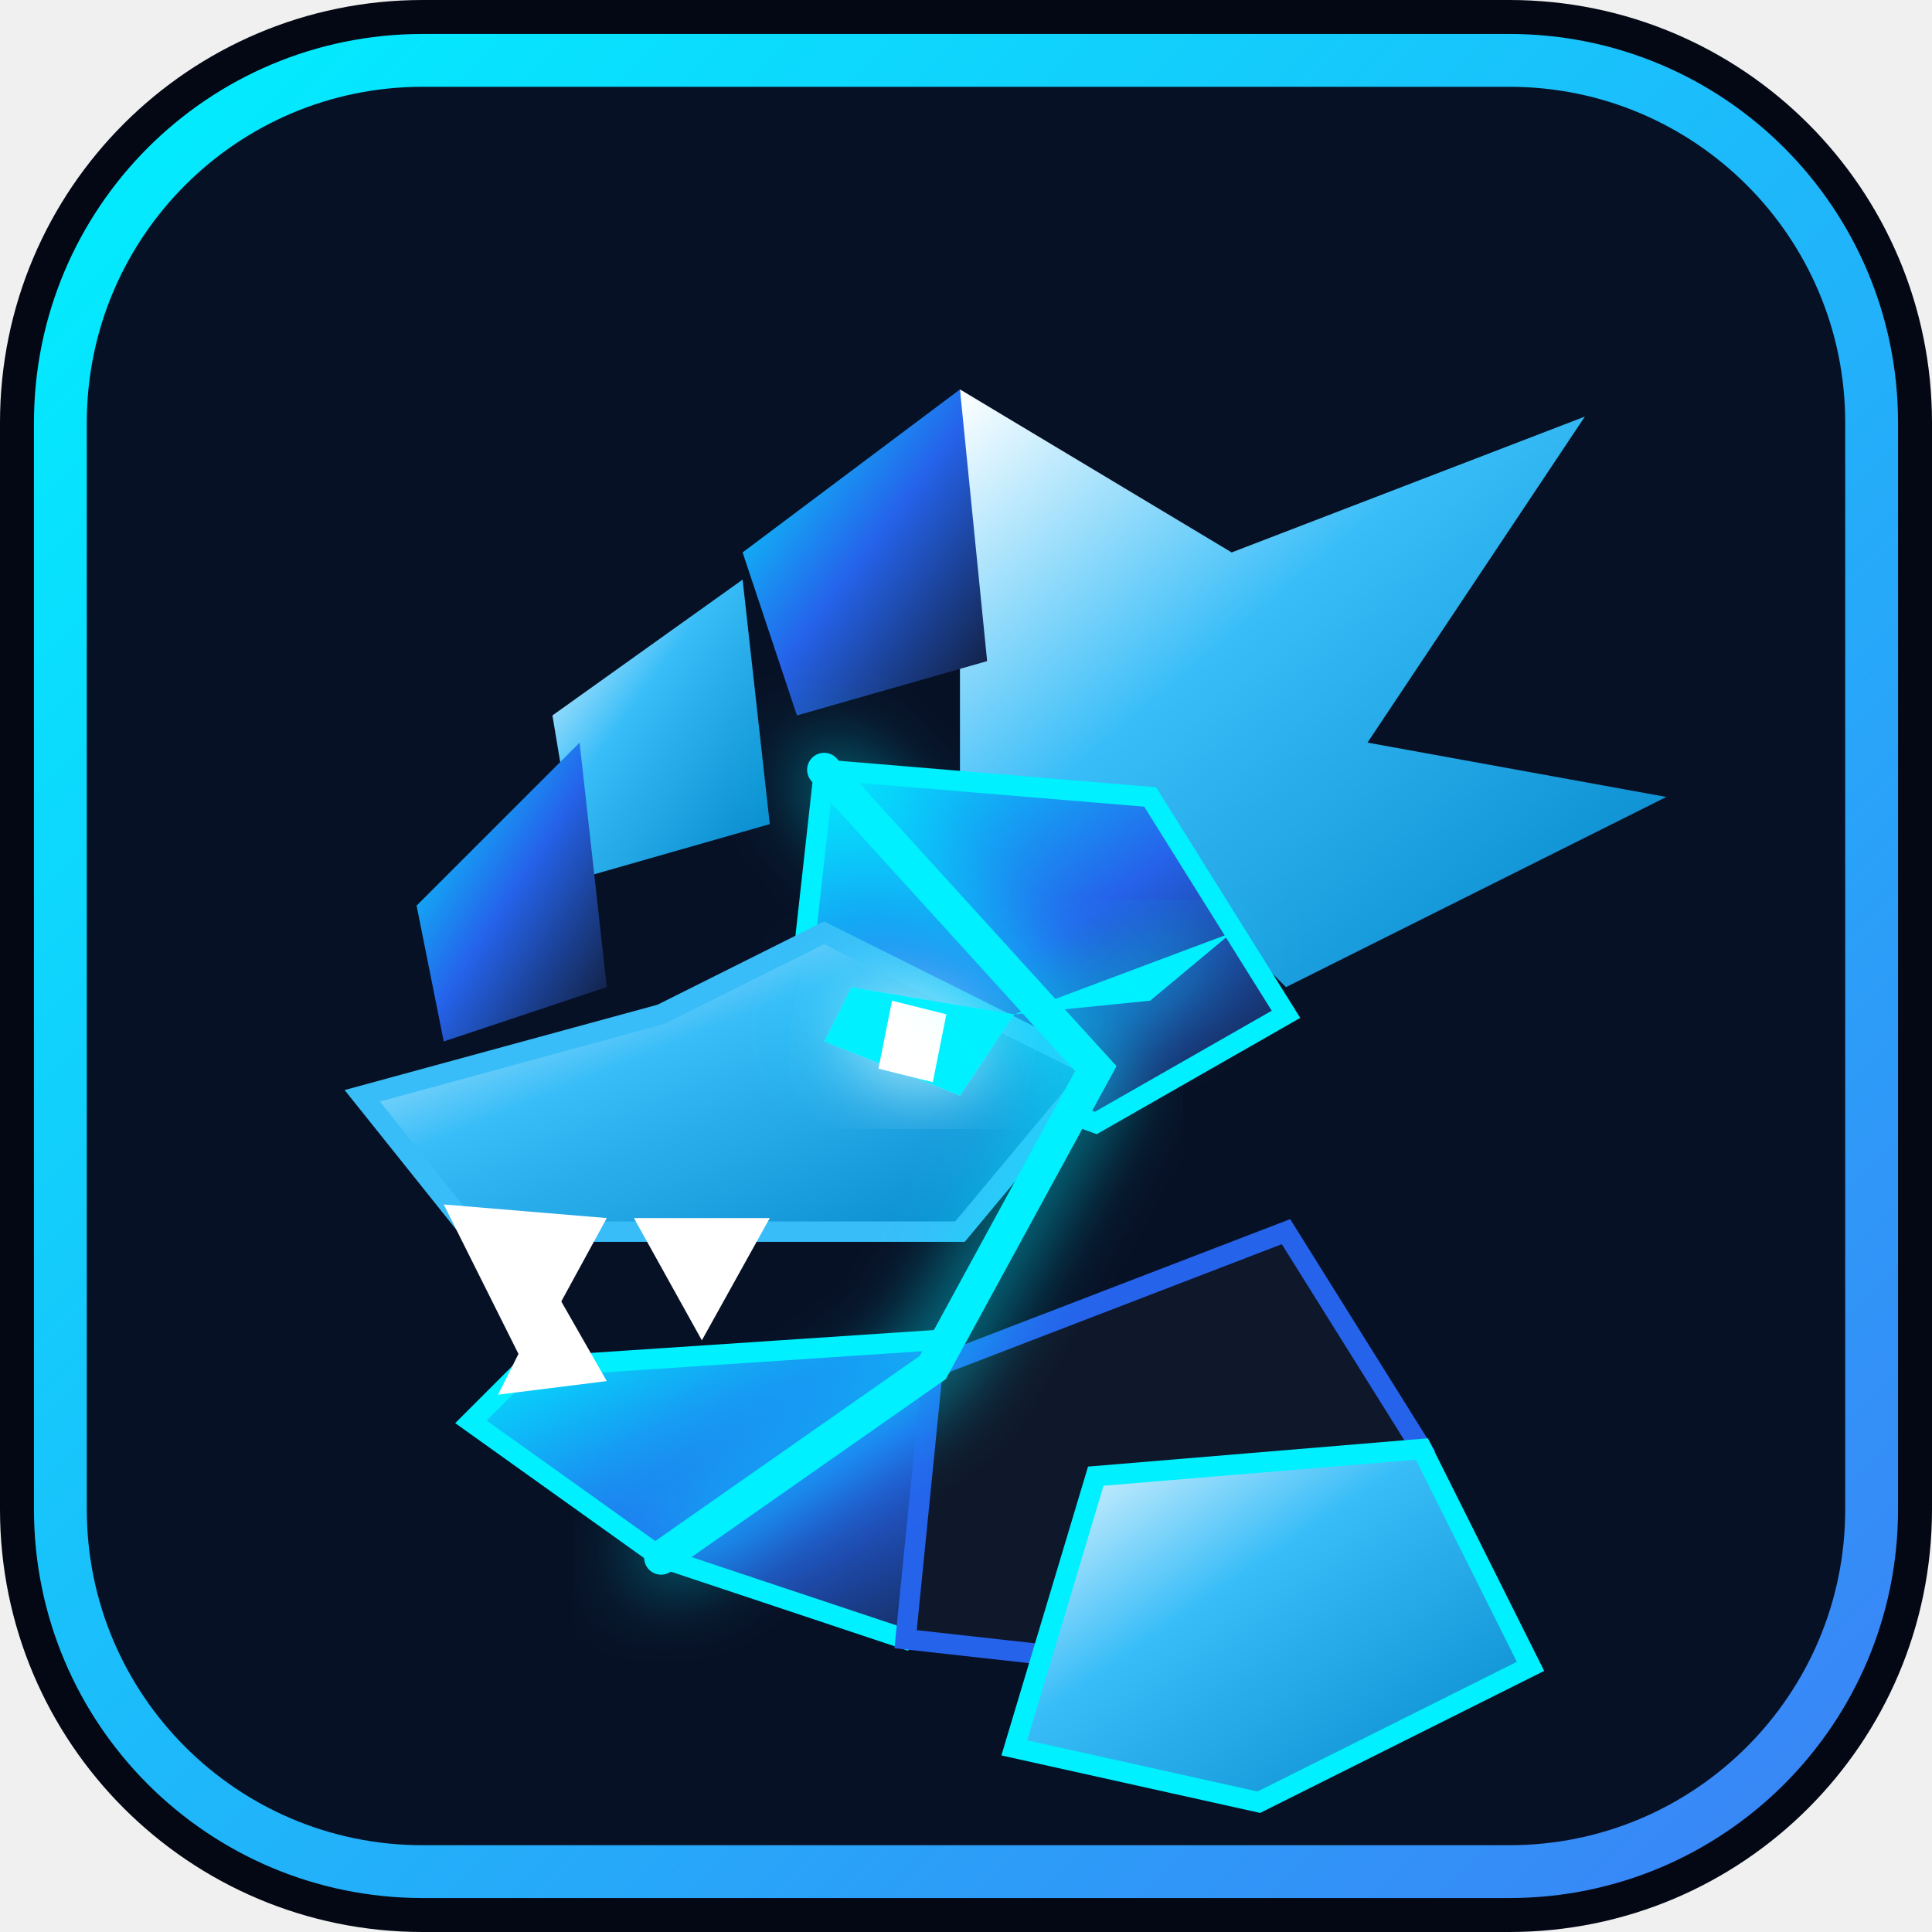
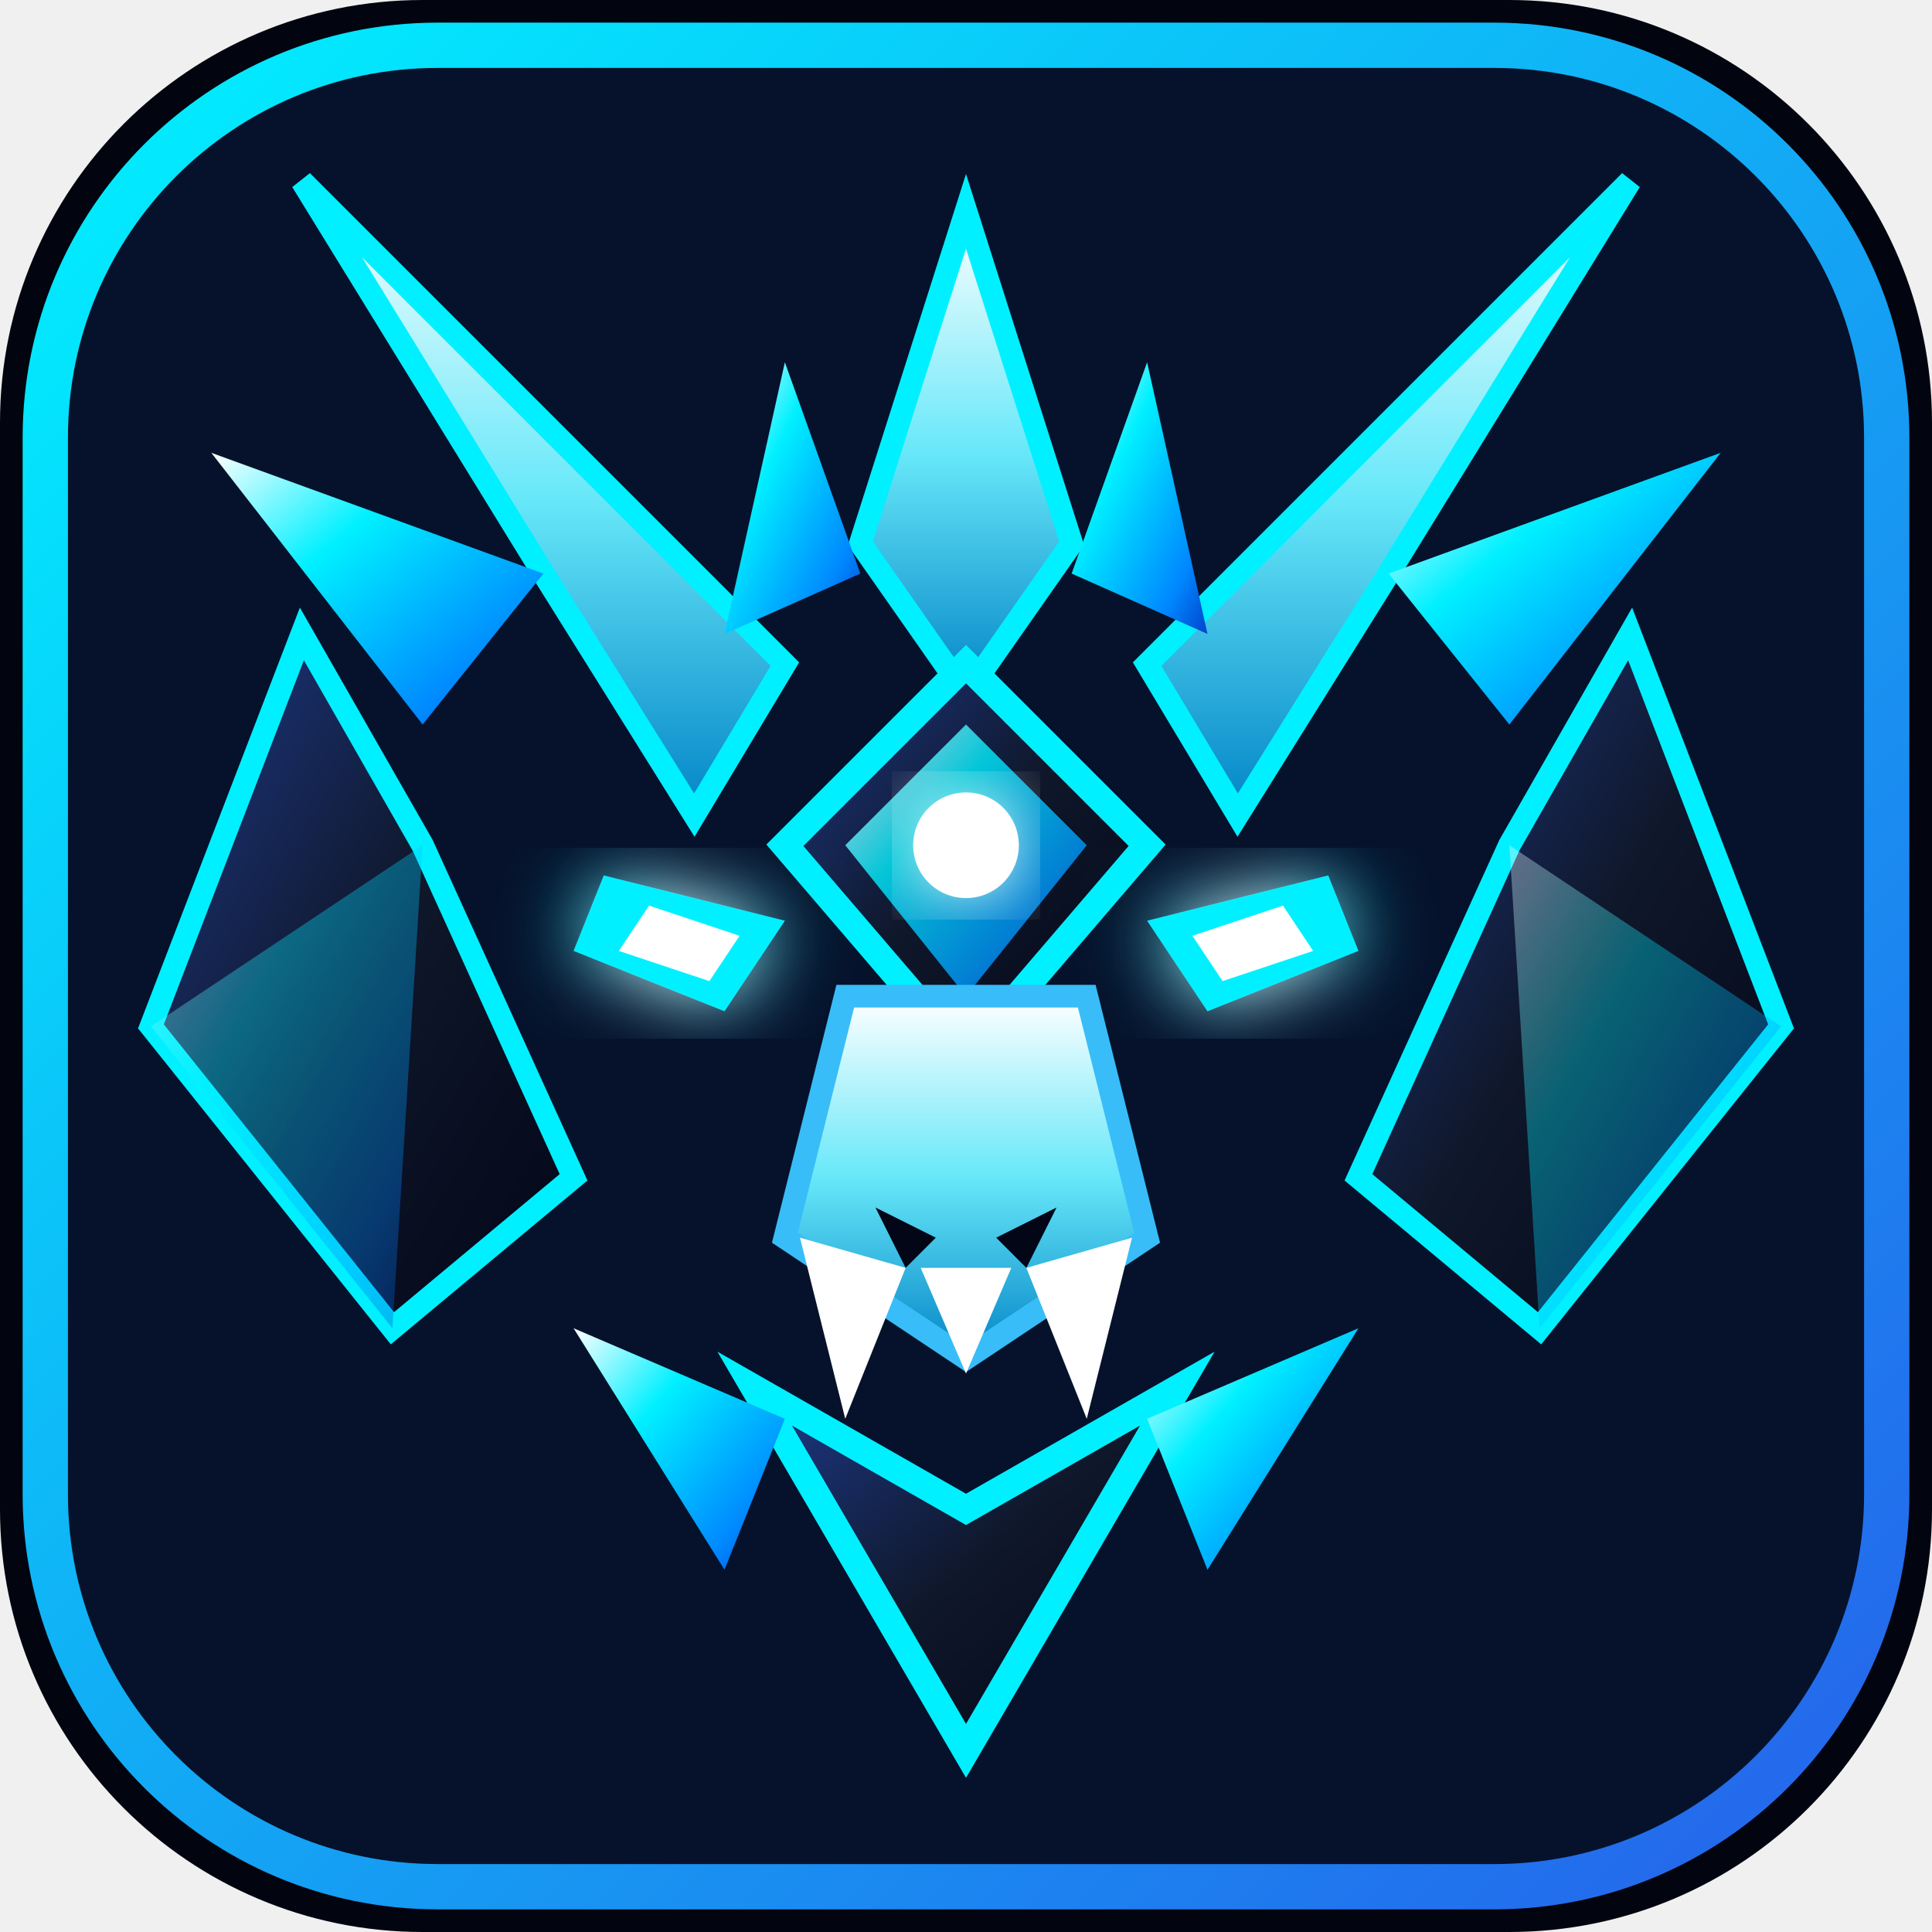
<svg xmlns="http://www.w3.org/2000/svg" viewBox="0 0 128 128" width="100%" height="100%">
  <defs>
-     <linearGradient id="icGrad" x1="0%" y1="0%" x2="100%" y2="100%">
-       <stop offset="0%" stop-color="#00f0ff" />
-       <stop offset="50%" stop-color="#2563eb" />
-       <stop offset="100%" stop-color="#0f172a" />
+     <linearGradient id="favApexCyan" x1="0%" y1="0%" x2="100%" y2="100%">
+       <stop offset="0%" stop-color="#ffffff" />
+       <stop offset="35%" stop-color="#00f0ff" />
+       <stop offset="80%" stop-color="#0088ff" />
+       <stop offset="100%" stop-color="#0044cc" />
    </linearGradient>
-     <linearGradient id="icHighlight" x1="0%" y1="0%" x2="100%" y2="100%">
+     <linearGradient id="favApexDark" x1="0%" y1="0%" x2="100%" y2="100%">
+       <stop offset="0%" stop-color="#1e3a8a" />
+       <stop offset="50%" stop-color="#0f172a" />
+       <stop offset="100%" stop-color="#020617" />
+     </linearGradient>
+     <linearGradient id="favApexChrome" x1="0%" y1="0%" x2="0%" y2="100%">
      <stop offset="0%" stop-color="#ffffff" />
-       <stop offset="40%" stop-color="#38bdf8" />
+       <stop offset="50%" stop-color="#67e8f9" />
      <stop offset="100%" stop-color="#0284c7" />
    </linearGradient>
-     <linearGradient id="icBorder" x1="0%" y1="0%" x2="100%" y2="100%">
+     <linearGradient id="favApexBorder" x1="0%" y1="0%" x2="100%" y2="100%">
      <stop offset="0%" stop-color="#00f0ff" />
-       <stop offset="100%" stop-color="#3b82f6" />
+       <stop offset="100%" stop-color="#2563eb" />
    </linearGradient>
-     <filter id="icGlow" x="-20%" y="-20%" width="140%" height="140%">
-       <feGaussianBlur stdDeviation="3" result="blur" />
+     <filter id="favApexGlow" x="-20%" y="-20%" width="140%" height="140%">
+       <feGaussianBlur stdDeviation="2.5" result="blur" />
      <feMerge>
        <feMergeNode in="blur" />
        <feMergeNode in="SourceGraphic" />
      </feMerge>
    </filter>
  </defs>
-   <rect width="128" height="128" rx="28" fill="#040814" />
-   <rect x="4" y="4" width="120" height="120" rx="24" fill="#071126" stroke="url(#icBorder)" stroke-width="3.5" />
-   <g transform="translate(6, 6) scale(0.9)">
-     <path d="M 64 22 L 84 34 L 110 24 L 94 48 L 116 52 L 88 66 L 78 56 L 64 62 Z" fill="url(#icHighlight)" />
-     <path d="M 48 34 L 64 22 L 66 42 L 52 46 Z" fill="url(#icGrad)" />
-     <path d="M 34 46 L 48 36 L 50 54 L 36 58 Z" fill="url(#icHighlight)" />
-     <path d="M 24 60 L 36 48 L 38 66 L 26 70 Z" fill="url(#icGrad)" />
-     <path d="M 54 50 L 78 52 L 88 68 L 74 76 L 52 68 Z" fill="url(#icGrad)" stroke="#00f0ff" stroke-width="1.5" />
-     <path d="M 54 62 L 74 72 L 64 84 L 28 84 L 20 74 L 42 68 Z" fill="url(#icHighlight)" stroke="#38bdf8" stroke-width="1.5" />
-     <polygon points="26,82 32,94 38,83" fill="#ffffff" />
-     <polygon points="40,83 45,92 50,83" fill="#ffffff" />
-     <path d="M 32 94 L 62 92 L 74 102 L 60 114 L 42 108 L 28 98 Z" fill="url(#icGrad)" stroke="#00f0ff" stroke-width="1.5" />
-     <polygon points="30,96 34,88 38,95" fill="#ffffff" />
-     <path d="M 62 94 L 88 84 L 98 100 L 78 116 L 60 114 Z" fill="#0f172a" stroke="#2563eb" stroke-width="1.5" />
-     <path d="M 74 102 L 98 100 L 106 116 L 86 126 L 68 122 Z" fill="url(#icHighlight)" stroke="#00f0ff" stroke-width="1.5" />
-     <g filter="url(#icGlow)">
-       <polygon points="56,66 68,68 64,74 54,70" fill="#00f0ff" />
-       <polygon points="59,67 63,68 62,73 58,72" fill="#ffffff" />
-       <path d="M 68 68 L 84 62 L 78 67 Z" fill="#00f0ff" />
-     </g>
-     <path d="M 54 50 L 74 72 L 62 94 L 42 108" fill="none" stroke="#00f0ff" stroke-width="2.5" stroke-linecap="round" filter="url(#icGlow)" />
+   <rect width="128" height="128" rx="28" fill="#02050f" />
+   <rect x="3" y="3" width="122" height="122" rx="26" fill="#06122c" stroke="url(#favApexBorder)" stroke-width="3" />
+   <path d="M 20 42 L 10 68 L 26 88 L 38 78 L 28 56 Z" fill="url(#favApexDark)" stroke="#00f0ff" stroke-width="1.5" />
+   <path d="M 28 56 L 10 68 L 26 88 Z" fill="url(#favApexCyan)" opacity="0.35" />
+   <path d="M 108 42 L 118 68 L 102 88 L 90 78 L 100 56 Z" fill="url(#favApexDark)" stroke="#00f0ff" stroke-width="1.5" />
+   <path d="M 100 56 L 118 68 L 102 88 Z" fill="url(#favApexCyan)" opacity="0.35" />
+   <path d="M 52 44 L 20 12 L 36 38 L 46 54 Z" fill="url(#favApexChrome)" stroke="#00f0ff" stroke-width="1.5" />
+   <path d="M 36 38 L 14 30 L 28 48 Z" fill="url(#favApexCyan)" />
+   <path d="M 76 44 L 108 12 L 92 38 L 82 54 Z" fill="url(#favApexChrome)" stroke="#00f0ff" stroke-width="1.5" />
+   <path d="M 92 38 L 114 30 L 100 48 Z" fill="url(#favApexCyan)" />
+   <polygon points="64,14 71,36 64,46 57,36" fill="url(#favApexChrome)" stroke="#00f0ff" stroke-width="1.5" />
+   <polygon points="52,24 57,38 48,42" fill="url(#favApexCyan)" />
+   <polygon points="76,24 71,38 80,42" fill="url(#favApexCyan)" />
+   <polygon points="64,44 76,56 64,70 52,56" fill="url(#favApexDark)" stroke="#00f0ff" stroke-width="1.8" />
+   <polygon points="64,48 72,56 64,66 56,56" fill="url(#favApexCyan)" opacity="0.8" />
+   <g filter="url(#favApexGlow)">
+     <polygon points="40,58 52,61 48,67 38,63" fill="#00f0ff" />
+     <polygon points="43,60 49,62 47,65 41,63" fill="#ffffff" />
+     <polygon points="88,58 76,61 80,67 90,63" fill="#00f0ff" />
+     <polygon points="85,60 79,62 81,65 87,63" fill="#ffffff" />
  </g>
+   <polygon points="56,66 72,66 76,82 64,90 52,82" fill="url(#favApexChrome)" stroke="#38bdf8" stroke-width="1.5" />
+   <polygon points="58,80 62,82 60,84" fill="#020617" />
+   <polygon points="70,80 66,82 68,84" fill="#020617" />
+   <polygon points="53,82 56,94 60,84" fill="#ffffff" />
+   <polygon points="68,84 72,94 75,82" fill="#ffffff" />
+   <polygon points="61,84 64,91 67,84" fill="#ffffff" />
+   <polygon points="50,92 64,116 78,92 64,100" fill="url(#favApexDark)" stroke="#00f0ff" stroke-width="1.8" />
+   <polygon points="38,88 48,104 52,94" fill="url(#favApexCyan)" />
+   <polygon points="90,88 80,104 76,94" fill="url(#favApexCyan)" />
+   <circle cx="64" cy="56" r="3.5" fill="#ffffff" filter="url(#favApexGlow)" />
</svg>
